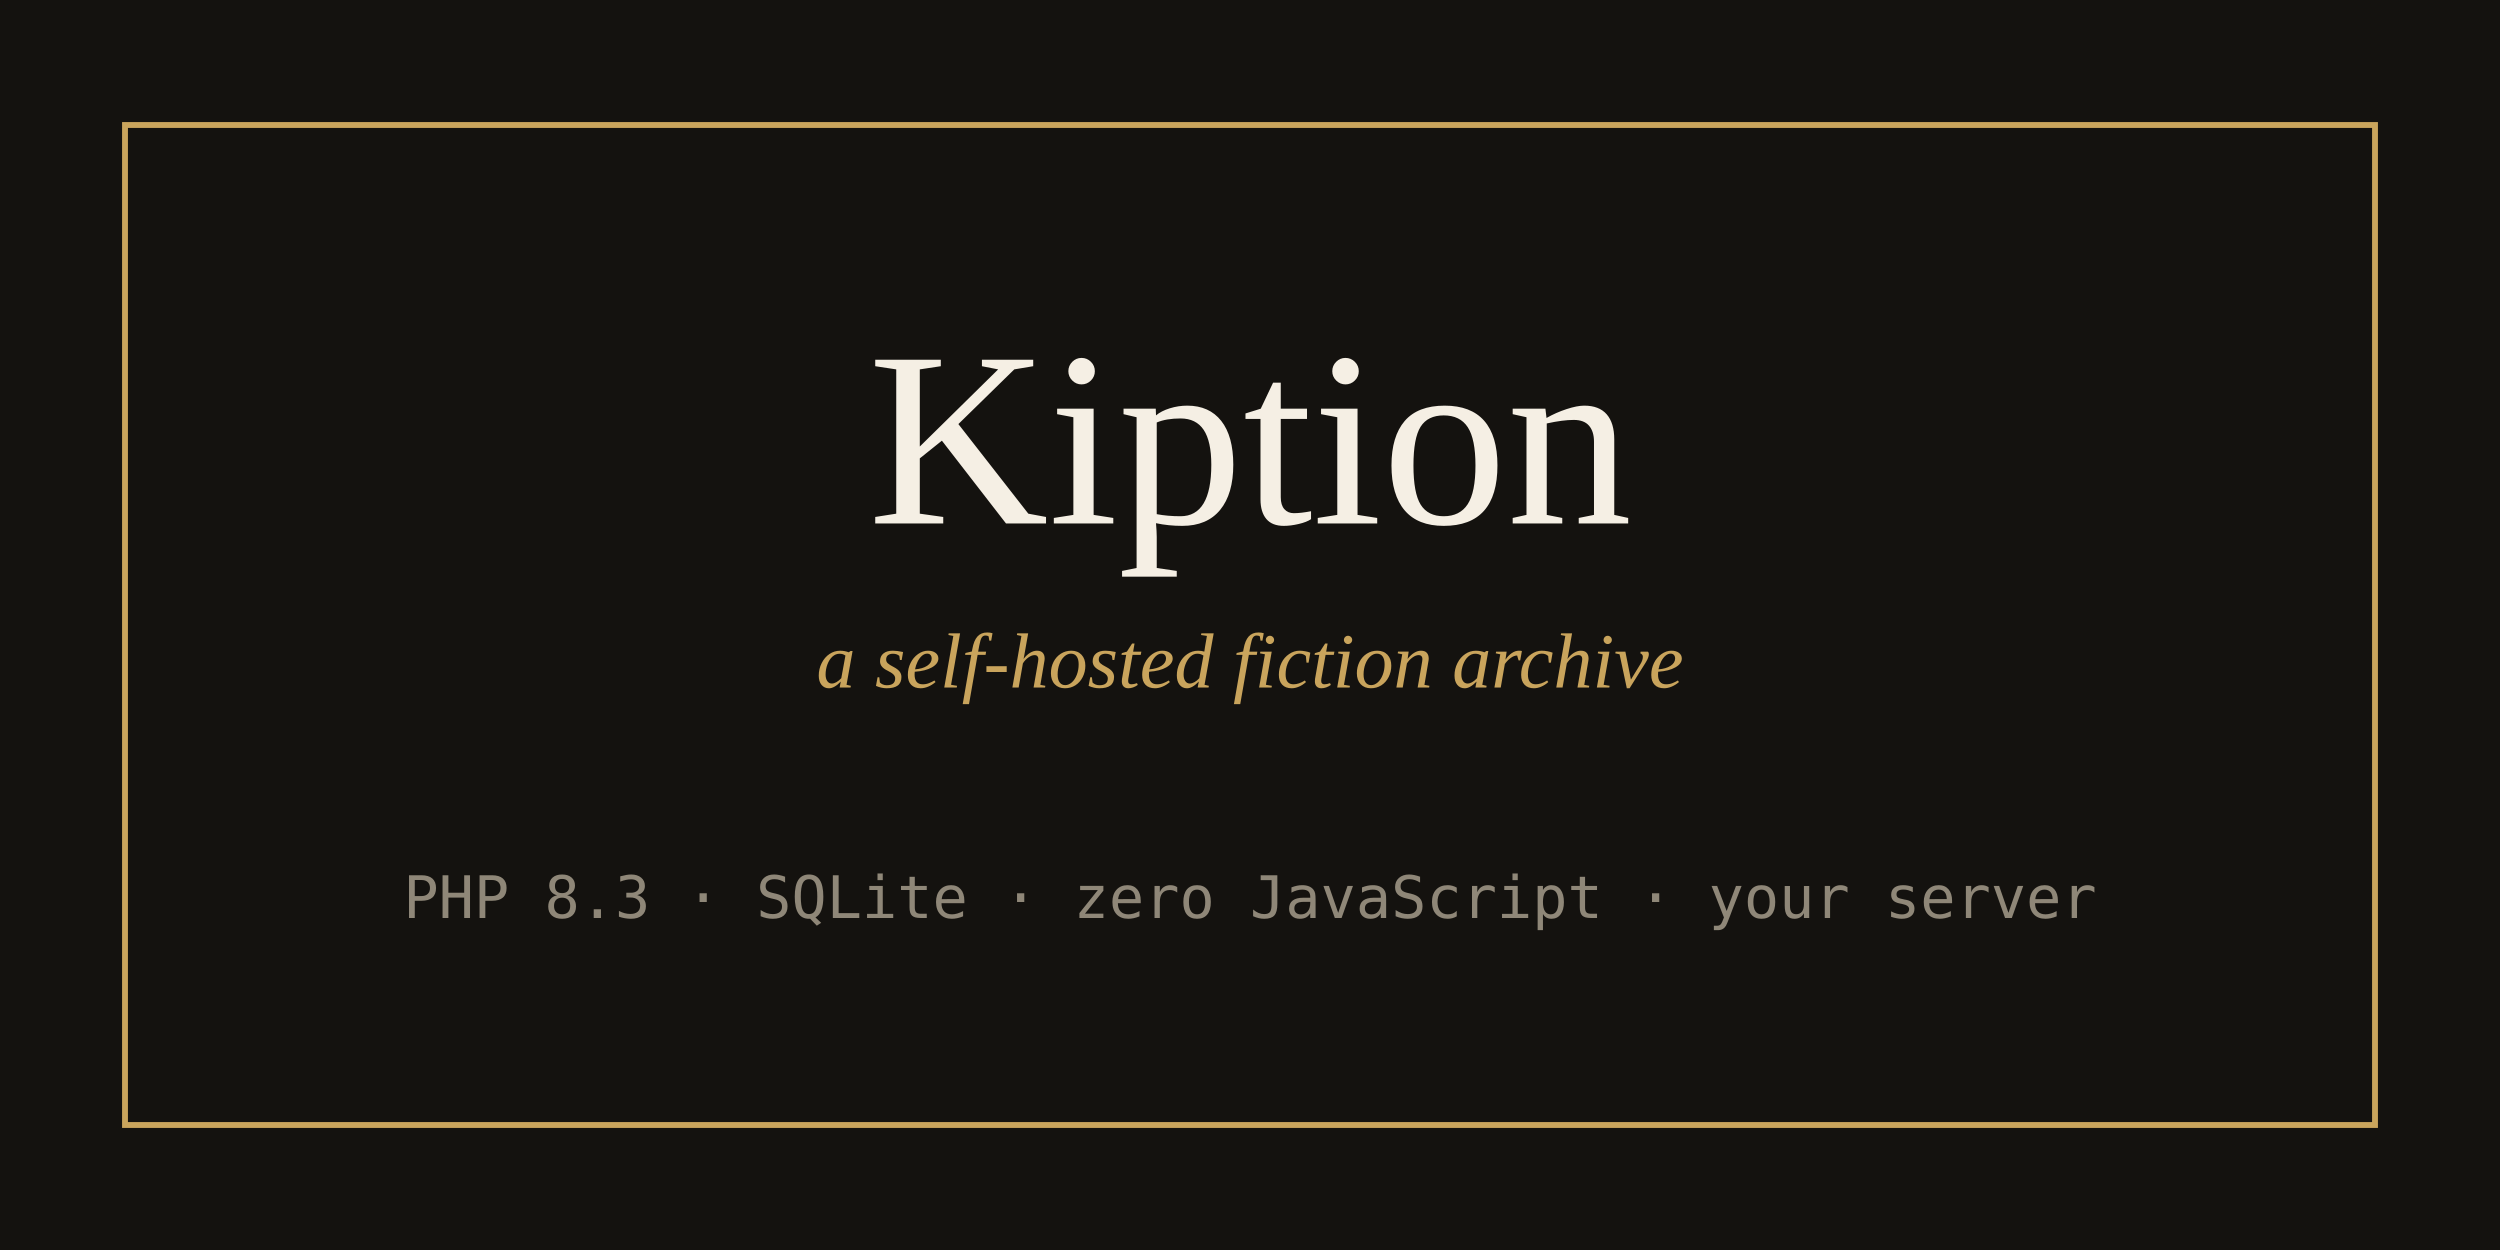
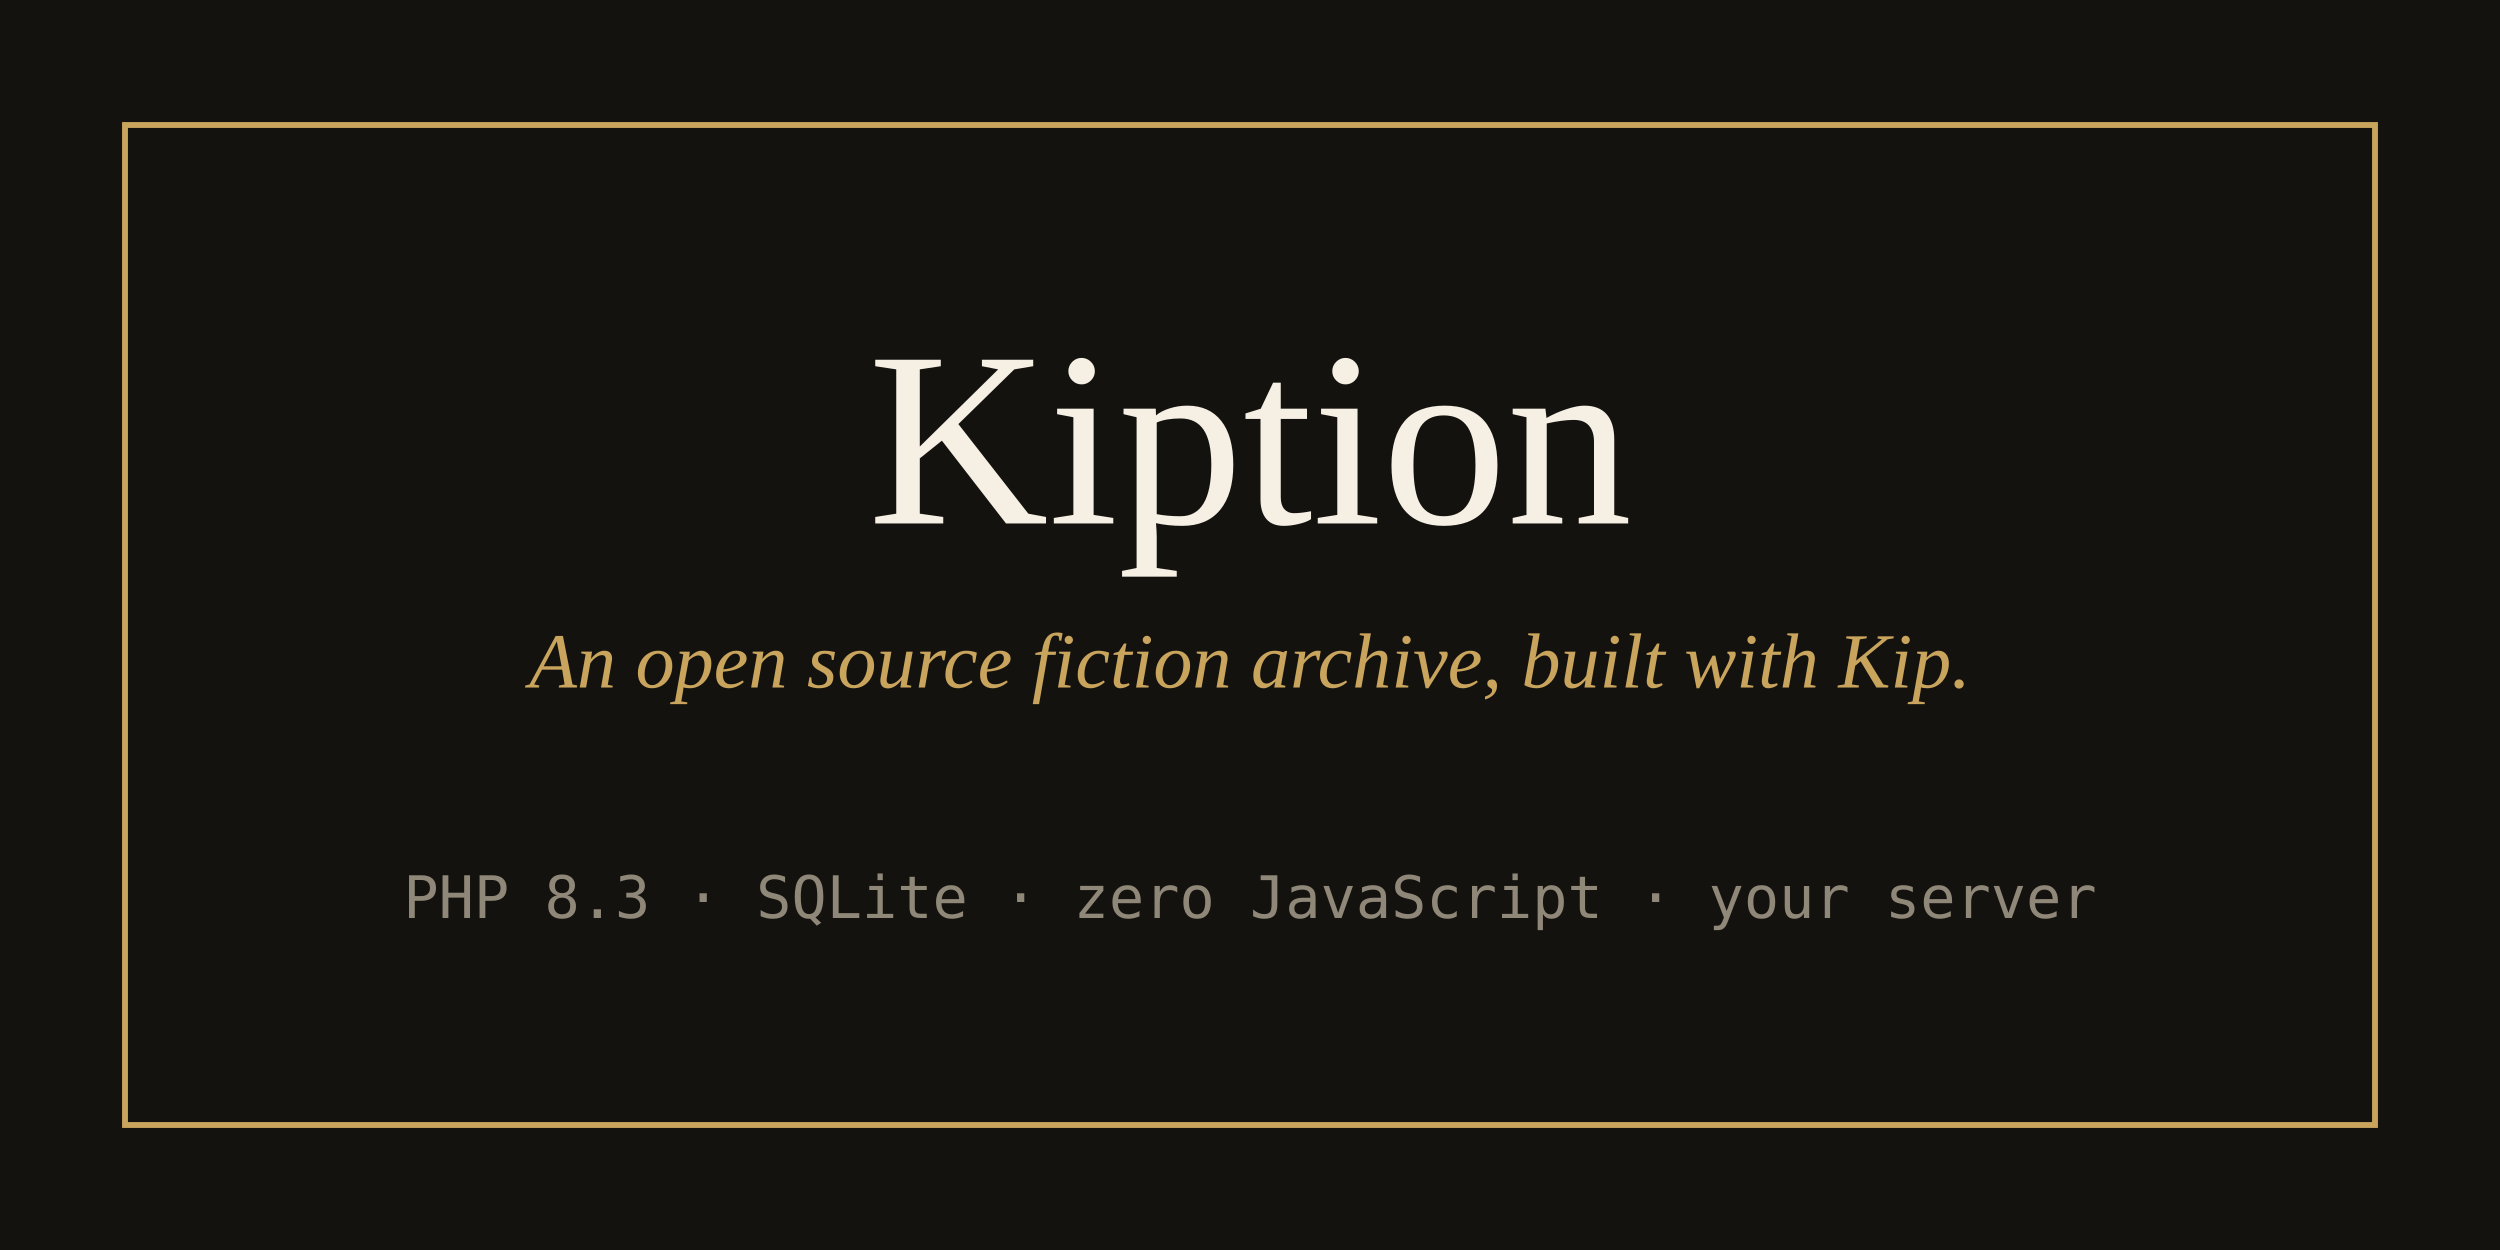
<svg xmlns="http://www.w3.org/2000/svg" width="1280" height="640" viewBox="0 0 1280 640">
  <rect width="1280" height="640" fill="#14120f" />
  <rect x="64" y="64" width="1152" height="512" fill="none" stroke="#c9a45c" stroke-width="3" />
  <text x="640" y="268" text-anchor="middle" font-family="Georgia, 'Times New Roman', serif" font-size="128" fill="#f5efe4">Kiption</text>
-   <text x="640" y="352" text-anchor="middle" font-family="Georgia, 'Times New Roman', serif" font-size="40" font-style="italic" fill="#c9a45c">a self-hosted fiction archive</text>
+   <text x="640" y="352" text-anchor="middle" font-family="Georgia, 'Times New Roman', serif" font-size="40" font-style="italic" fill="#c9a45c">An open source fiction archive, built with Kip.</text>
  <text x="640" y="470" text-anchor="middle" font-family="Menlo, monospace" font-size="30" fill="#8f8778">PHP 8.3 · SQLite · zero JavaScript · your server</text>
</svg>
